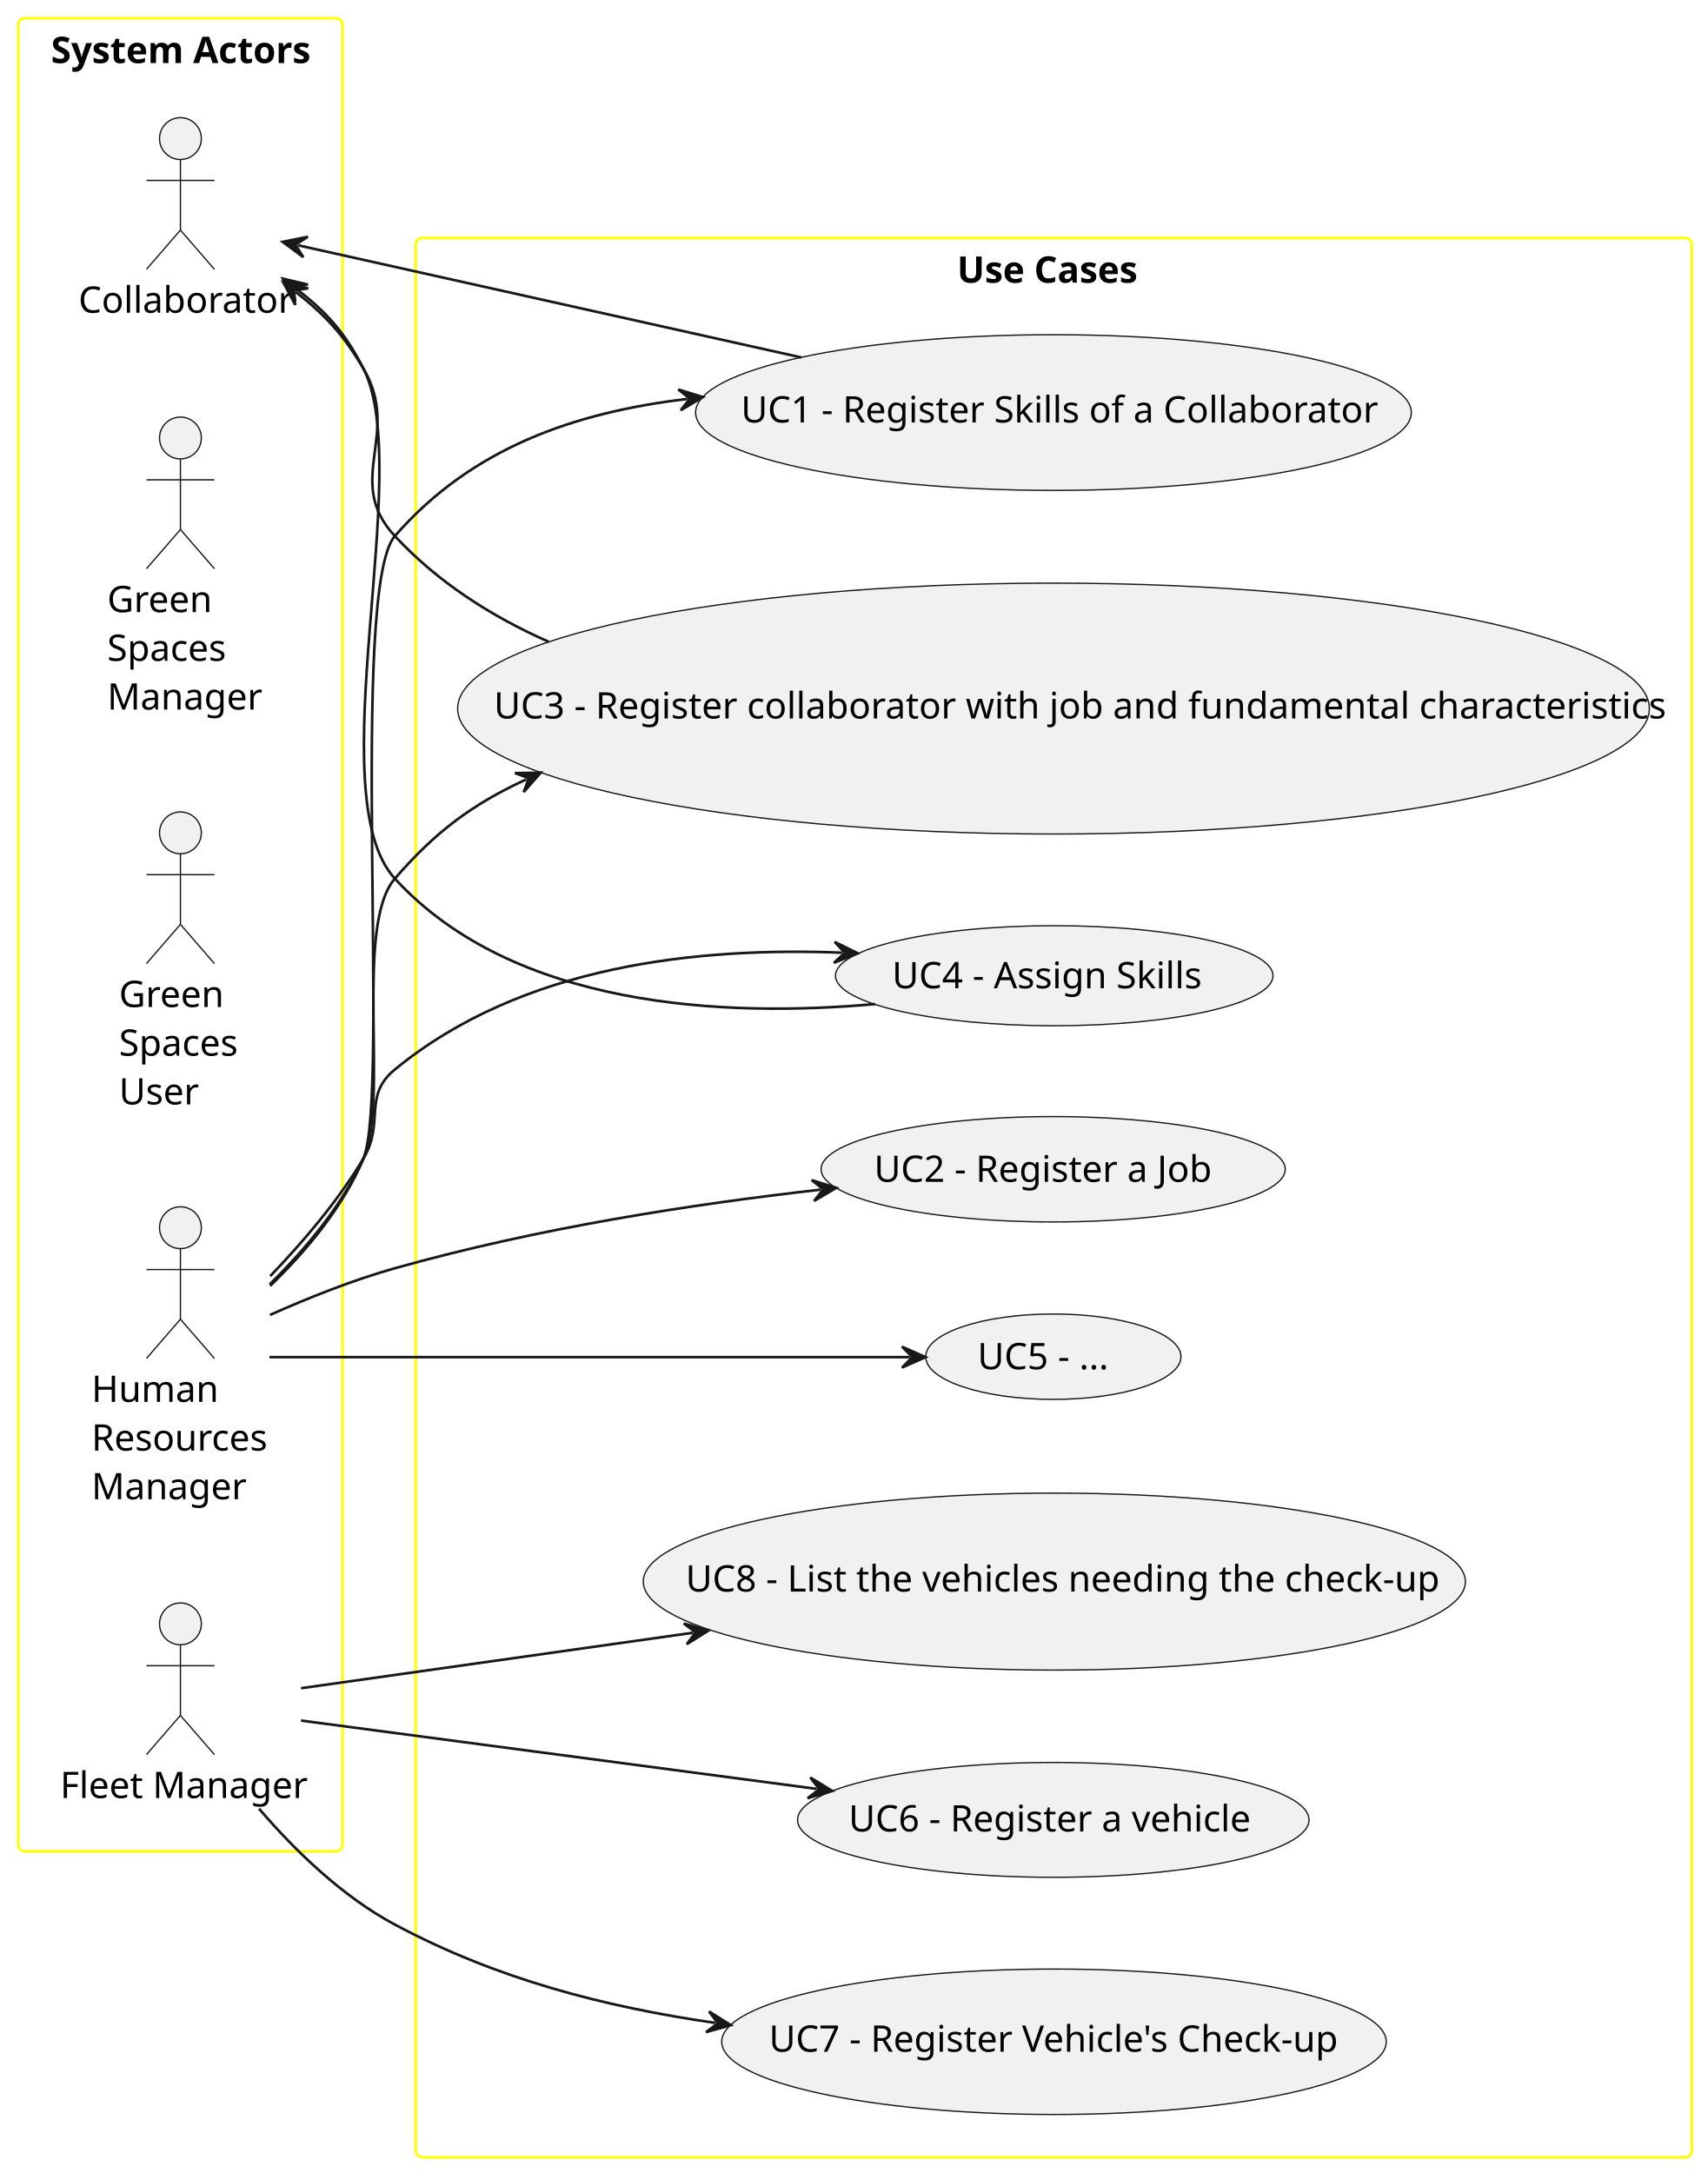
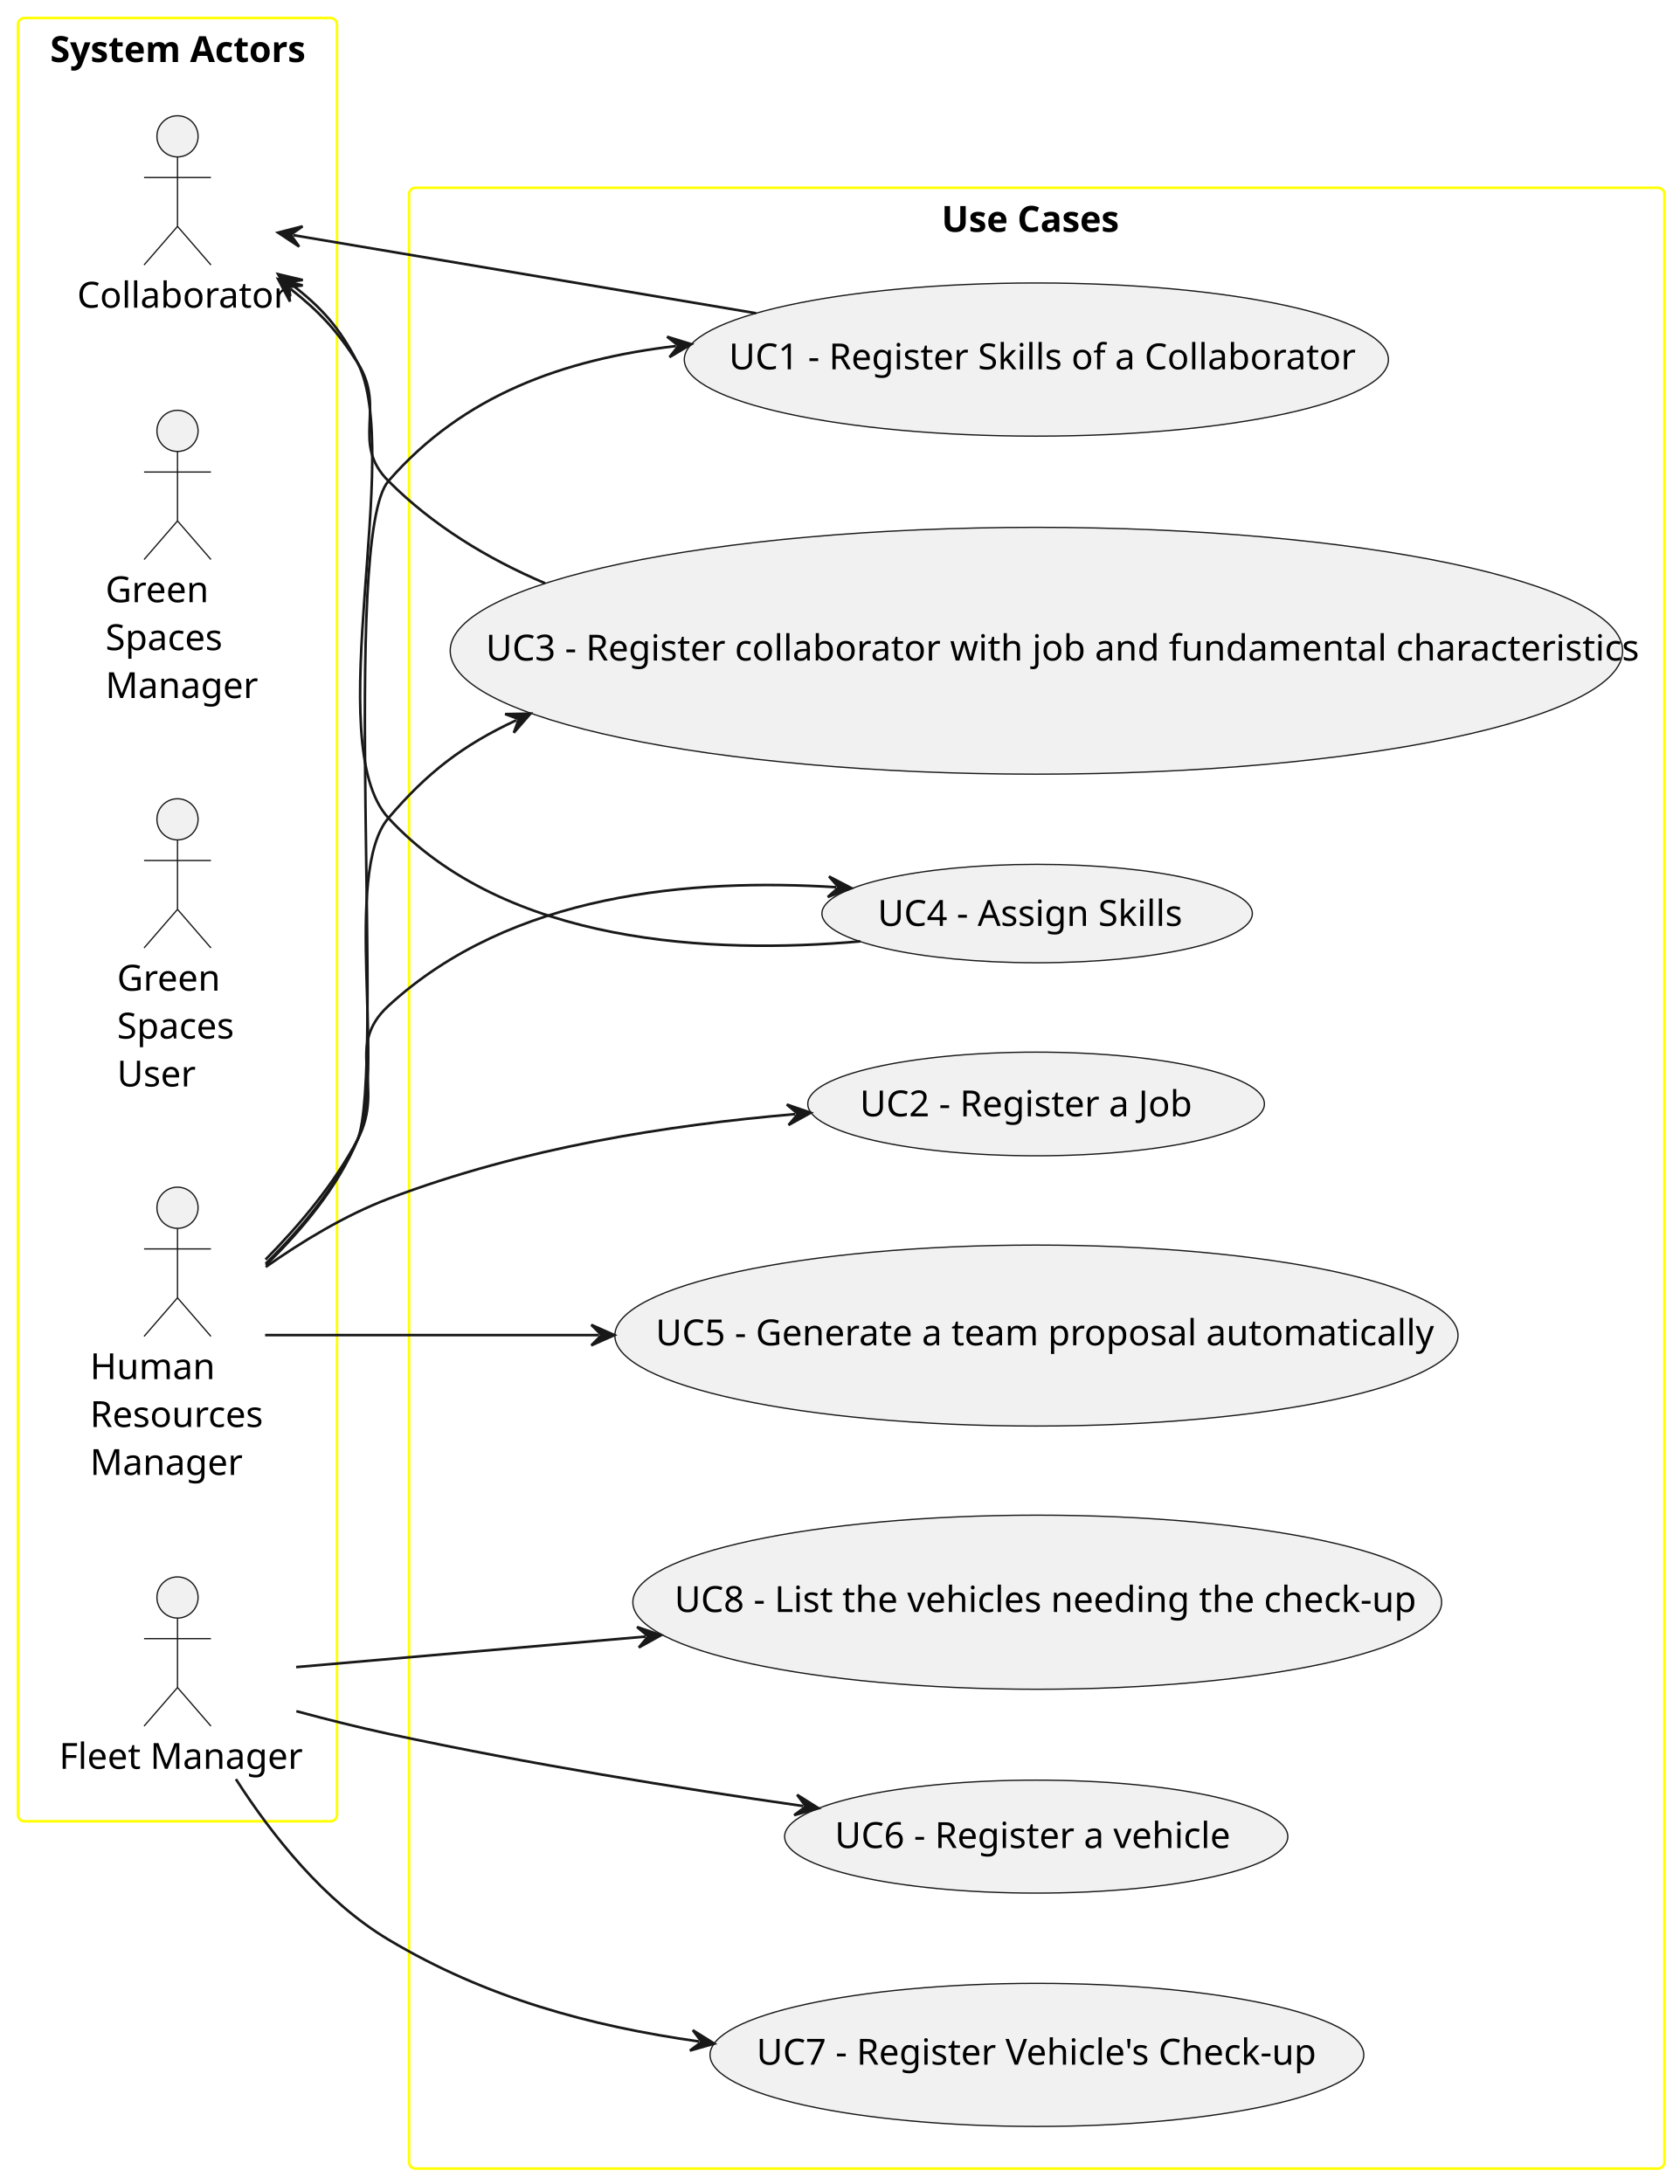
- <svg xmlns="http://www.w3.org/2000/svg" contentStyleType="text/css" height="831px" preserveAspectRatio="none" style="width:653px;height:831px;background:#FFFFFF;" version="1.1" viewBox="0 0 653 831" width="653px" zoomAndPan="magnify">
+ <svg xmlns="http://www.w3.org/2000/svg" contentStyleType="text/css" height="849px" preserveAspectRatio="none" style="width:653px;height:849px;background:#FFFFFF;" version="1.1" viewBox="0 0 653 849" width="653px" zoomAndPan="magnify">
  <defs />
  <g>
    <g id="cluster_actors">
      <rect fill="none" height="701" rx="2.5" ry="2.5" style="stroke:#FFFF00;stroke-width:1.0;" width="124" x="7" y="7" />
      <text fill="#000000" font-family="sans-serif" font-size="14" font-weight="bold" lengthAdjust="spacing" textLength="99" x="19.5" y="24.107">System Actors</text>
    </g>
    <g id="cluster_usecases">
-       <rect fill="none" height="734" rx="2.5" ry="2.5" style="stroke:#FFFF00;stroke-width:1.0;" width="488" x="159" y="91" />
-       <text fill="#000000" font-family="sans-serif" font-size="14" font-weight="bold" lengthAdjust="spacing" textLength="74" x="366" y="108.107">Use Cases</text>
+       <rect fill="none" height="770" rx="2.5" ry="2.5" style="stroke:#FFFF00;stroke-width:1.0;" width="488" x="159" y="73" />
+       <text fill="#000000" font-family="sans-serif" font-size="14" font-weight="bold" lengthAdjust="spacing" textLength="74" x="366" y="90.107">Use Cases</text>
    </g>
    <g id="elem_Collaborator">
      <ellipse cx="69" cy="53" fill="#F1F1F1" rx="8" ry="8" style="stroke:#181818;stroke-width:0.5;" />
      <path d="M69,61 L69,88 M56,69 L82,69 M69,88 L56,103 M69,88 L82,103 " fill="none" style="stroke:#181818;stroke-width:0.5;" />
      <text fill="#000000" font-family="sans-serif" font-size="14" lengthAdjust="spacing" textLength="78" x="30" y="119.607">Collaborator</text>
    </g>
    <g id="elem_GSM">
      <ellipse cx="69" cy="167.5" fill="#F1F1F1" rx="8" ry="8" style="stroke:#181818;stroke-width:0.5;" />
      <path d="M69,175.5 L69,202.5 M56,183.5 L82,183.5 M69,202.5 L56,217.5 M69,202.5 L82,217.5 " fill="none" style="stroke:#181818;stroke-width:0.5;" />
      <text fill="#000000" font-family="sans-serif" font-size="14" lengthAdjust="spacing" textLength="40" x="41" y="234.107">Green</text>
      <text fill="#000000" font-family="sans-serif" font-size="14" lengthAdjust="spacing" textLength="47" x="41" y="252.728">Spaces</text>
      <text fill="#000000" font-family="sans-serif" font-size="14" lengthAdjust="spacing" textLength="56" x="41" y="271.35">Manager</text>
    </g>
    <g id="elem_GSU">
      <ellipse cx="69" cy="318.5" fill="#F1F1F1" rx="8" ry="8" style="stroke:#181818;stroke-width:0.5;" />
      <path d="M69,326.5 L69,353.5 M56,334.5 L82,334.5 M69,353.5 L56,368.5 M69,353.5 L82,368.5 " fill="none" style="stroke:#181818;stroke-width:0.5;" />
      <text fill="#000000" font-family="sans-serif" font-size="14" lengthAdjust="spacing" textLength="40" x="45.5" y="385.107">Green</text>
      <text fill="#000000" font-family="sans-serif" font-size="14" lengthAdjust="spacing" textLength="47" x="45.5" y="403.728">Spaces</text>
      <text fill="#000000" font-family="sans-serif" font-size="14" lengthAdjust="spacing" textLength="29" x="45.5" y="422.35">User</text>
    </g>
    <g id="elem_HRM">
      <ellipse cx="69" cy="469.5" fill="#F1F1F1" rx="8" ry="8" style="stroke:#181818;stroke-width:0.5;" />
      <path d="M69,477.5 L69,504.5 M56,485.5 L82,485.5 M69,504.5 L56,519.5 M69,504.5 L82,519.5 " fill="none" style="stroke:#181818;stroke-width:0.5;" />
      <text fill="#000000" font-family="sans-serif" font-size="14" lengthAdjust="spacing" textLength="44" x="35" y="536.107">Human</text>
      <text fill="#000000" font-family="sans-serif" font-size="14" lengthAdjust="spacing" textLength="68" x="35" y="554.729">Resources</text>
      <text fill="#000000" font-family="sans-serif" font-size="14" lengthAdjust="spacing" textLength="56" x="35" y="573.35">Manager</text>
    </g>
    <g id="elem_FM">
      <ellipse cx="69" cy="621" fill="#F1F1F1" rx="8" ry="8" style="stroke:#181818;stroke-width:0.5;" />
      <path d="M69,629 L69,656 M56,637 L82,637 M69,656 L56,671 M69,656 L82,671 " fill="none" style="stroke:#181818;stroke-width:0.5;" />
      <text fill="#000000" font-family="sans-serif" font-size="14" lengthAdjust="spacing" textLength="92" x="23" y="687.607">Fleet Manager</text>
    </g>
    <g id="elem_UC1">
-       <ellipse cx="402.856" cy="157.771" fill="#F1F1F1" rx="136.856" ry="29.771" style="stroke:#181818;stroke-width:0.5;" />
-       <text fill="#000000" font-family="sans-serif" font-size="14" lengthAdjust="spacing" textLength="239" x="283.356" y="161.568">UC1 - Register Skills of a Collaborator</text>
+       <ellipse cx="402.856" cy="139.771" fill="#F1F1F1" rx="136.856" ry="29.771" style="stroke:#181818;stroke-width:0.5;" />
+       <text fill="#000000" font-family="sans-serif" font-size="14" lengthAdjust="spacing" textLength="239" x="283.356" y="143.568">UC1 - Register Skills of a Collaborator</text>
    </g>
    <g id="elem_UC2">
-       <ellipse cx="402.752" cy="447.151" fill="#F1F1F1" rx="88.752" ry="20.151" style="stroke:#181818;stroke-width:0.5;" />
-       <text fill="#000000" font-family="sans-serif" font-size="14" lengthAdjust="spacing" textLength="131" x="334.252" y="451.954">UC2 - Register a Job</text>
+       <ellipse cx="402.752" cy="429.151" fill="#F1F1F1" rx="88.752" ry="20.151" style="stroke:#181818;stroke-width:0.5;" />
+       <text fill="#000000" font-family="sans-serif" font-size="14" lengthAdjust="spacing" textLength="131" x="334.252" y="433.954">UC2 - Register a Job</text>
    </g>
    <g id="elem_UC3">
-       <ellipse cx="402.871" cy="270.974" fill="#F1F1F1" rx="227.871" ry="47.974" style="stroke:#181818;stroke-width:0.5;" />
-       <text fill="#000000" font-family="sans-serif" font-size="14" lengthAdjust="spacing" textLength="428" x="188.871" y="274.771">UC3 - Register collaborator with job and fundamental characteristics</text>
+       <ellipse cx="402.871" cy="252.974" fill="#F1F1F1" rx="227.871" ry="47.974" style="stroke:#181818;stroke-width:0.5;" />
+       <text fill="#000000" font-family="sans-serif" font-size="14" lengthAdjust="spacing" textLength="428" x="188.871" y="256.771">UC3 - Register collaborator with job and fundamental characteristics</text>
    </g>
    <g id="elem_UC4">
-       <ellipse cx="403.155" cy="373.131" fill="#F1F1F1" rx="83.655" ry="19.131" style="stroke:#181818;stroke-width:0.5;" />
-       <text fill="#000000" font-family="sans-serif" font-size="14" lengthAdjust="spacing" textLength="118" x="341.155" y="377.935">UC4 - Assign Skills</text>
+       <ellipse cx="403.155" cy="355.131" fill="#F1F1F1" rx="83.655" ry="19.131" style="stroke:#181818;stroke-width:0.5;" />
+       <text fill="#000000" font-family="sans-serif" font-size="14" lengthAdjust="spacing" textLength="118" x="341.155" y="359.935">UC4 - Assign Skills</text>
    </g>
    <g id="elem_UC5">
-       <ellipse cx="402.809" cy="518.828" fill="#F1F1F1" rx="48.809" ry="16.328" style="stroke:#181818;stroke-width:0.5;" />
-       <text fill="#000000" font-family="sans-serif" font-size="14" lengthAdjust="spacing" textLength="52" x="373.809" y="523.632">UC5 - ...</text>
+       <ellipse cx="402.882" cy="519.177" fill="#F1F1F1" rx="163.882" ry="35.176" style="stroke:#181818;stroke-width:0.5;" />
+       <text fill="#000000" font-family="sans-serif" font-size="14" lengthAdjust="spacing" textLength="292" x="254.882" y="522.973">UC5 - Generate a team proposal automatically</text>
    </g>
    <g id="elem_UC6">
-       <ellipse cx="402.797" cy="695.959" fill="#F1F1F1" rx="97.797" ry="21.959" style="stroke:#181818;stroke-width:0.5;" />
-       <text fill="#000000" font-family="sans-serif" font-size="14" lengthAdjust="spacing" textLength="153" x="324.519" y="700.386">UC6 - Register a vehicle</text>
+       <ellipse cx="402.797" cy="713.959" fill="#F1F1F1" rx="97.797" ry="21.959" style="stroke:#181818;stroke-width:0.5;" />
+       <text fill="#000000" font-family="sans-serif" font-size="14" lengthAdjust="spacing" textLength="153" x="324.519" y="718.386">UC6 - Register a vehicle</text>
    </g>
    <g id="elem_UC7">
-       <ellipse cx="403.065" cy="780.813" fill="#F1F1F1" rx="127.065" ry="27.813" style="stroke:#181818;stroke-width:0.5;" />
-       <text fill="#000000" font-family="sans-serif" font-size="14" lengthAdjust="spacing" textLength="218" x="294.065" y="784.61">UC7 - Register Vehicle's Check-up</text>
+       <ellipse cx="403.065" cy="798.813" fill="#F1F1F1" rx="127.065" ry="27.813" style="stroke:#181818;stroke-width:0.5;" />
+       <text fill="#000000" font-family="sans-serif" font-size="14" lengthAdjust="spacing" textLength="218" x="294.065" y="802.61">UC7 - Register Vehicle's Check-up</text>
    </g>
    <g id="elem_UC8">
-       <ellipse cx="403.195" cy="604.839" fill="#F1F1F1" rx="157.195" ry="33.839" style="stroke:#181818;stroke-width:0.5;" />
-       <text fill="#000000" font-family="sans-serif" font-size="14" lengthAdjust="spacing" textLength="282" x="262.195" y="608.636">UC8 - List the vehicles needing the check-up</text>
+       <ellipse cx="403.195" cy="622.839" fill="#F1F1F1" rx="157.195" ry="33.839" style="stroke:#181818;stroke-width:0.5;" />
+       <text fill="#000000" font-family="sans-serif" font-size="14" lengthAdjust="spacing" textLength="282" x="262.195" y="626.636">UC8 - List the vehicles needing the check-up</text>
    </g>
    <g id="link_HRM_UC1">
-       <path d="M103.3,491.76 C116.92,478.58 131.27,461.6 139,443 C149.16,418.55 133.58,224.94 151,205 C180.24,171.53 219.112,157.77 262.842,152.56 " fill="none" id="HRM-to-UC1" style="stroke:#181818;stroke-width:1.0;" />
-       <polygon fill="#181818" points="268.8,151.85,259.39,148.943,263.835,152.441,260.336,156.887,268.8,151.85" style="stroke:#181818;stroke-width:1.0;" />
+       <path d="M103.34,491.77 C116.96,478.6 131.31,461.61 139,443 C149.88,416.68 132.3,208.48 151,187 C180.18,153.48 219.042,139.708 262.772,134.508 " fill="none" id="HRM-to-UC1" style="stroke:#181818;stroke-width:1.0;" />
+       <polygon fill="#181818" points="268.73,133.8,259.321,130.891,263.765,134.39,260.265,138.835,268.73,133.8" style="stroke:#181818;stroke-width:1.0;" />
    </g>
    <g id="link_UC1_Collaborator">
-       <path d="M306.43,136.7 C240.4,121.98 161.976,104.494 113.936,93.794 " fill="none" id="UC1-to-Collaborator" style="stroke:#181818;stroke-width:1.0;" />
-       <polygon fill="#181818" points="108.08,92.49,115.995,98.351,112.96,93.577,117.734,90.542,108.08,92.49" style="stroke:#181818;stroke-width:1.0;" />
+       <path d="M293.94,121.77 C230.08,111 159.056,99.018 113.996,91.418 " fill="none" id="UC1-to-Collaborator" style="stroke:#181818;stroke-width:1.0;" />
+       <polygon fill="#181818" points="108.08,90.42,116.289,95.861,113.01,91.252,117.62,87.972,108.08,90.42" style="stroke:#181818;stroke-width:1.0;" />
    </g>
    <g id="link_HRM_UC2">
-       <path d="M103.23,502.86 C117.62,496.45 134.85,489.54 151,485 C206.27,469.48 264.309,460.59 313.849,454.94 " fill="none" id="HRM-to-UC2" style="stroke:#181818;stroke-width:1.0;" />
-       <polygon fill="#181818" points="319.81,454.26,310.415,451.306,314.842,454.827,311.321,459.254,319.81,454.26" style="stroke:#181818;stroke-width:1.0;" />
+       <path d="M103.29,492.52 C117.28,482.69 134.19,472.38 151,466 C203.4,446.1 259.742,437.368 309.182,433.087 " fill="none" id="HRM-to-UC2" style="stroke:#181818;stroke-width:1.0;" />
+       <polygon fill="#181818" points="315.16,432.57,305.849,429.361,310.179,433.001,306.538,437.331,315.16,432.57" style="stroke:#181818;stroke-width:1.0;" />
    </g>
    <g id="link_HRM_UC3">
-       <path d="M103.13,491.18 C116.55,478.01 130.78,461.19 139,443 C148.85,421.2 135.32,354.07 151,336 C166.26,318.4 180.162,307.773 201.322,298.013 " fill="none" id="HRM-to-UC3" style="stroke:#181818;stroke-width:1.0;" />
-       <polygon fill="#181818" points="206.77,295.5,196.922,295.637,202.23,297.594,200.273,302.902,206.77,295.5" style="stroke:#181818;stroke-width:1.0;" />
+       <path d="M103.27,491.24 C116.71,478.08 130.93,461.25 139,443 C150.29,417.48 132.88,339.23 151,318 C166.05,300.37 179.762,289.735 200.762,279.945 " fill="none" id="HRM-to-UC3" style="stroke:#181818;stroke-width:1.0;" />
+       <polygon fill="#181818" points="206.2,277.41,196.353,277.587,201.668,279.523,199.733,284.838,206.2,277.41" style="stroke:#181818;stroke-width:1.0;" />
    </g>
    <g id="link_UC3_Collaborator">
-       <path d="M209.82,245.43 C187.75,235.68 167.35,222.56 151,205 C131.28,183.82 153.7,165.93 139,141 C131.42,128.15 124.559,120.612 113.019,111.602 " fill="none" id="UC3-to-Collaborator" style="stroke:#181818;stroke-width:1.0;" />
-       <polygon fill="#181818" points="108.29,107.91,112.922,116.602,112.231,110.987,117.846,110.296,108.29,107.91" style="stroke:#181818;stroke-width:1.0;" />
+       <path d="M211.9,226.74 C189.29,217.11 168.19,204.22 151,187 C136.07,172.05 150.36,158.81 139,141 C131.06,128.55 124.218,121.219 112.838,112.229 " fill="none" id="UC3-to-Collaborator" style="stroke:#181818;stroke-width:1.0;" />
+       <polygon fill="#181818" points="108.13,108.51,112.713,117.228,112.053,111.609,117.672,110.95,108.13,108.51" style="stroke:#181818;stroke-width:1.0;" />
    </g>
    <g id="link_HRM_UC4">
-       <path d="M103.33,488.01 C115.82,475.04 129.32,459.22 139,443 C147.21,429.24 138.61,419.16 151,409 C200.01,368.8 267.305,362.197 322.055,364.327 " fill="none" id="HRM-to-UC4" style="stroke:#181818;stroke-width:1.0;" />
-       <polygon fill="#181818" points="328.05,364.56,319.212,360.213,323.054,364.366,318.901,368.207,328.05,364.56" style="stroke:#181818;stroke-width:1.0;" />
+       <path d="M103.22,489.63 C116.15,476.55 130,460.21 139,443 C149.99,421.98 133.54,407.05 151,391 C198.89,346.99 269.122,341.418 325.012,344.888 " fill="none" id="HRM-to-UC4" style="stroke:#181818;stroke-width:1.0;" />
+       <polygon fill="#181818" points="331,345.26,322.265,340.71,326.01,344.95,321.769,348.695,331,345.26" style="stroke:#181818;stroke-width:1.0;" />
    </g>
    <g id="link_UC4_Collaborator">
-       <path d="M334.66,383.98 C277.08,389.14 196.51,385.55 151,336 C121.63,304.03 158.7,179.69 139,141 C132.02,127.29 124.894,119.294 112.924,110.184 " fill="none" id="UC4-to-Collaborator" style="stroke:#181818;stroke-width:1.0;" />
-       <polygon fill="#181818" points="108.15,106.55,112.889,115.184,112.129,109.578,117.734,108.818,108.15,106.55" style="stroke:#181818;stroke-width:1.0;" />
+       <path d="M334.45,365.94 C276.94,371.02 196.59,367.33 151,318 C124.24,289.05 157,176.08 139,141 C131.98,127.31 124.844,119.324 112.874,110.214 " fill="none" id="UC4-to-Collaborator" style="stroke:#181818;stroke-width:1.0;" />
+       <polygon fill="#181818" points="108.1,106.58,112.839,115.214,112.079,109.608,117.684,108.848,108.1,106.58" style="stroke:#181818;stroke-width:1.0;" />
    </g>
    <g id="link_HRM_UC5">
-       <path d="M103.05,519 C162.01,519 279.56,519 347.93,519 " fill="none" id="HRM-to-UC5" style="stroke:#181818;stroke-width:1.0;" />
-       <polygon fill="#181818" points="353.93,519,344.93,515,348.93,519,344.93,523,353.93,519" style="stroke:#181818;stroke-width:1.0;" />
+       <path d="M103.05,519 C135.44,519 181.33,519 232.85,519 " fill="none" id="HRM-to-UC5" style="stroke:#181818;stroke-width:1.0;" />
+       <polygon fill="#181818" points="238.85,519,229.85,515,233.85,519,229.85,523,238.85,519" style="stroke:#181818;stroke-width:1.0;" />
    </g>
    <g id="link_FM_UC6">
-       <path d="M115.12,657.98 C167.16,664.88 247.852,675.572 312.332,684.112 " fill="none" id="FM-to-UC6" style="stroke:#181818;stroke-width:1.0;" />
-       <polygon fill="#181818" points="318.28,684.9,309.883,679.753,313.323,684.244,308.833,687.684,318.28,684.9" style="stroke:#181818;stroke-width:1.0;" />
+       <path d="M115.2,665.2 C126.81,668.33 139.32,671.49 151,674 C206.33,685.89 263.281,695.046 312.261,702.086 " fill="none" id="FM-to-UC6" style="stroke:#181818;stroke-width:1.0;" />
+       <polygon fill="#181818" points="318.2,702.94,309.861,697.7,313.251,702.229,308.723,705.619,318.2,702.94" style="stroke:#181818;stroke-width:1.0;" />
    </g>
    <g id="link_FM_UC7">
-       <path d="M99.06,691.69 C112.98,707.9 130.99,725.31 151,736 C190.05,756.85 230.952,767.417 273.542,773.607 " fill="none" id="FM-to-UC7" style="stroke:#181818;stroke-width:1.0;" />
-       <polygon fill="#181818" points="279.48,774.47,271.149,769.217,274.532,773.751,269.998,777.134,279.48,774.47" style="stroke:#181818;stroke-width:1.0;" />
+       <path d="M91.7,691.61 C105.74,713.46 126.06,739.1 151,754 C188.82,776.59 229.209,787.579 271.729,793.599 " fill="none" id="FM-to-UC7" style="stroke:#181818;stroke-width:1.0;" />
+       <polygon fill="#181818" points="277.67,794.44,269.32,789.218,272.719,793.739,268.198,797.139,277.67,794.44" style="stroke:#181818;stroke-width:1.0;" />
    </g>
    <g id="link_FM_UC8">
-       <path d="M115.12,645.61 C155.19,639.94 209.839,632.201 265.029,624.391 " fill="none" id="FM-to-UC8" style="stroke:#181818;stroke-width:1.0;" />
-       <polygon fill="#181818" points="270.97,623.55,261.498,620.851,266.019,624.251,262.619,628.772,270.97,623.55" style="stroke:#181818;stroke-width:1.0;" />
+       <path d="M115.12,648.06 C151.82,644.85 199.763,640.662 250.973,636.192 " fill="none" id="FM-to-UC8" style="stroke:#181818;stroke-width:1.0;" />
+       <polygon fill="#181818" points="256.95,635.67,247.636,632.468,251.969,636.105,248.332,640.438,256.95,635.67" style="stroke:#181818;stroke-width:1.0;" />
    </g>
  </g>
</svg>
